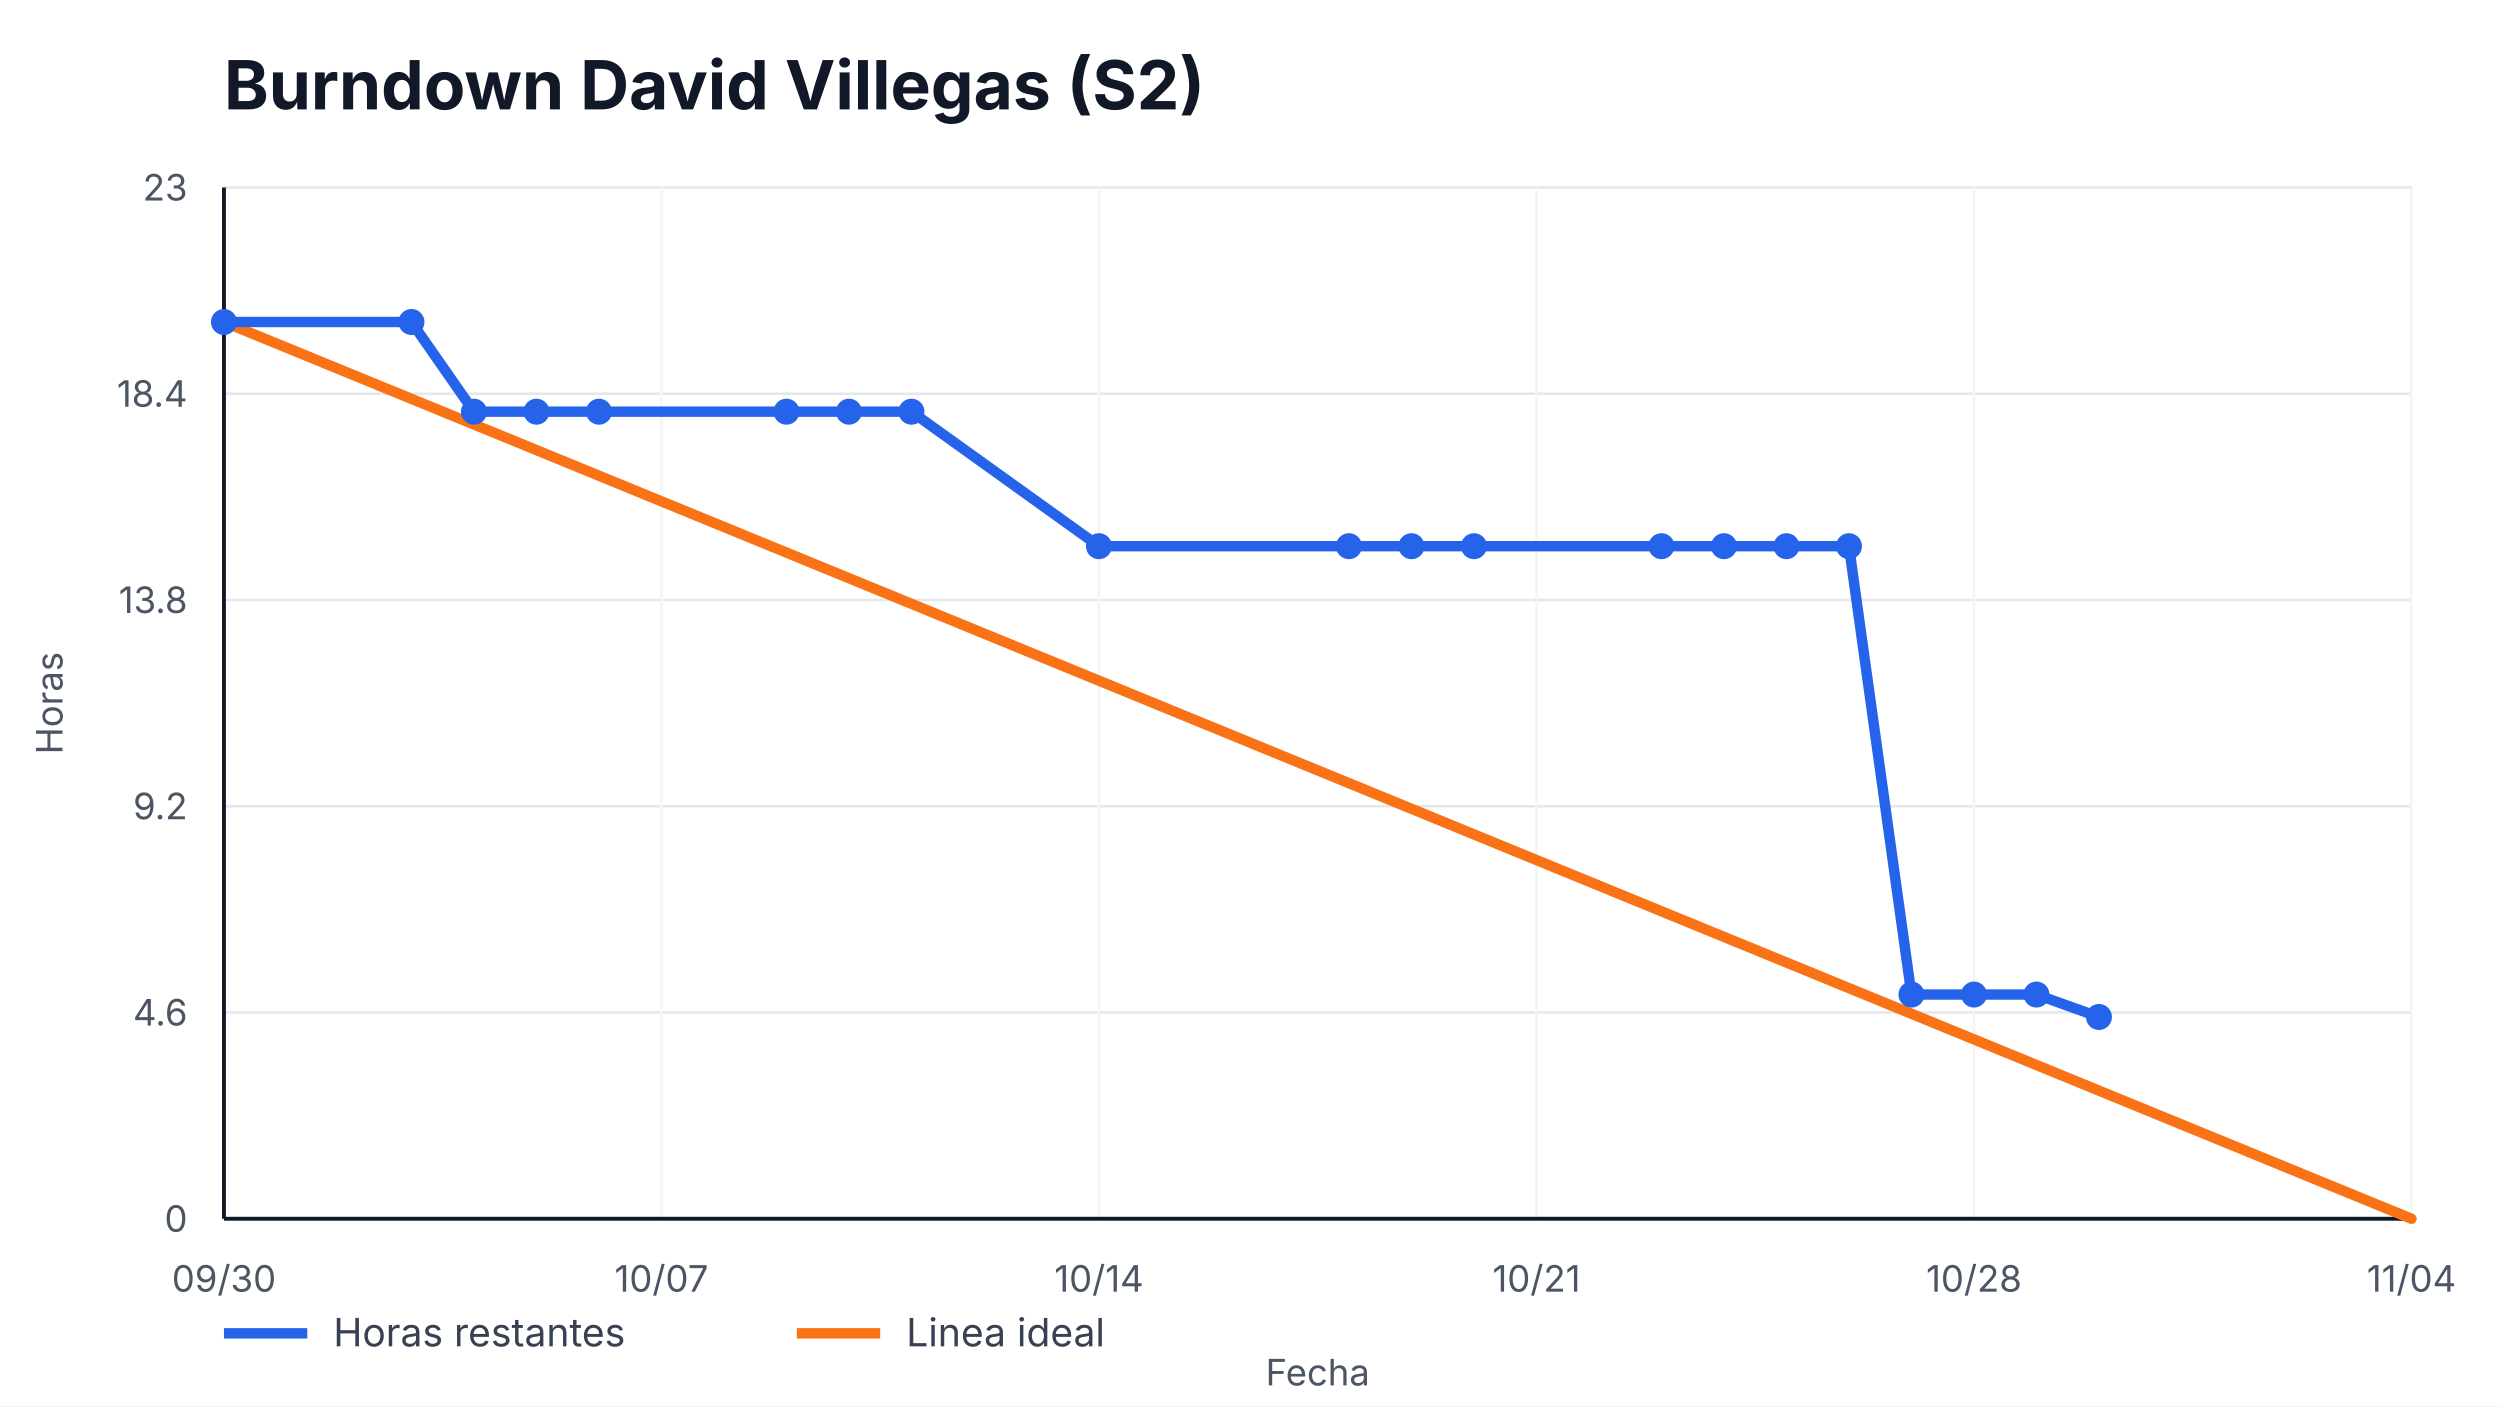
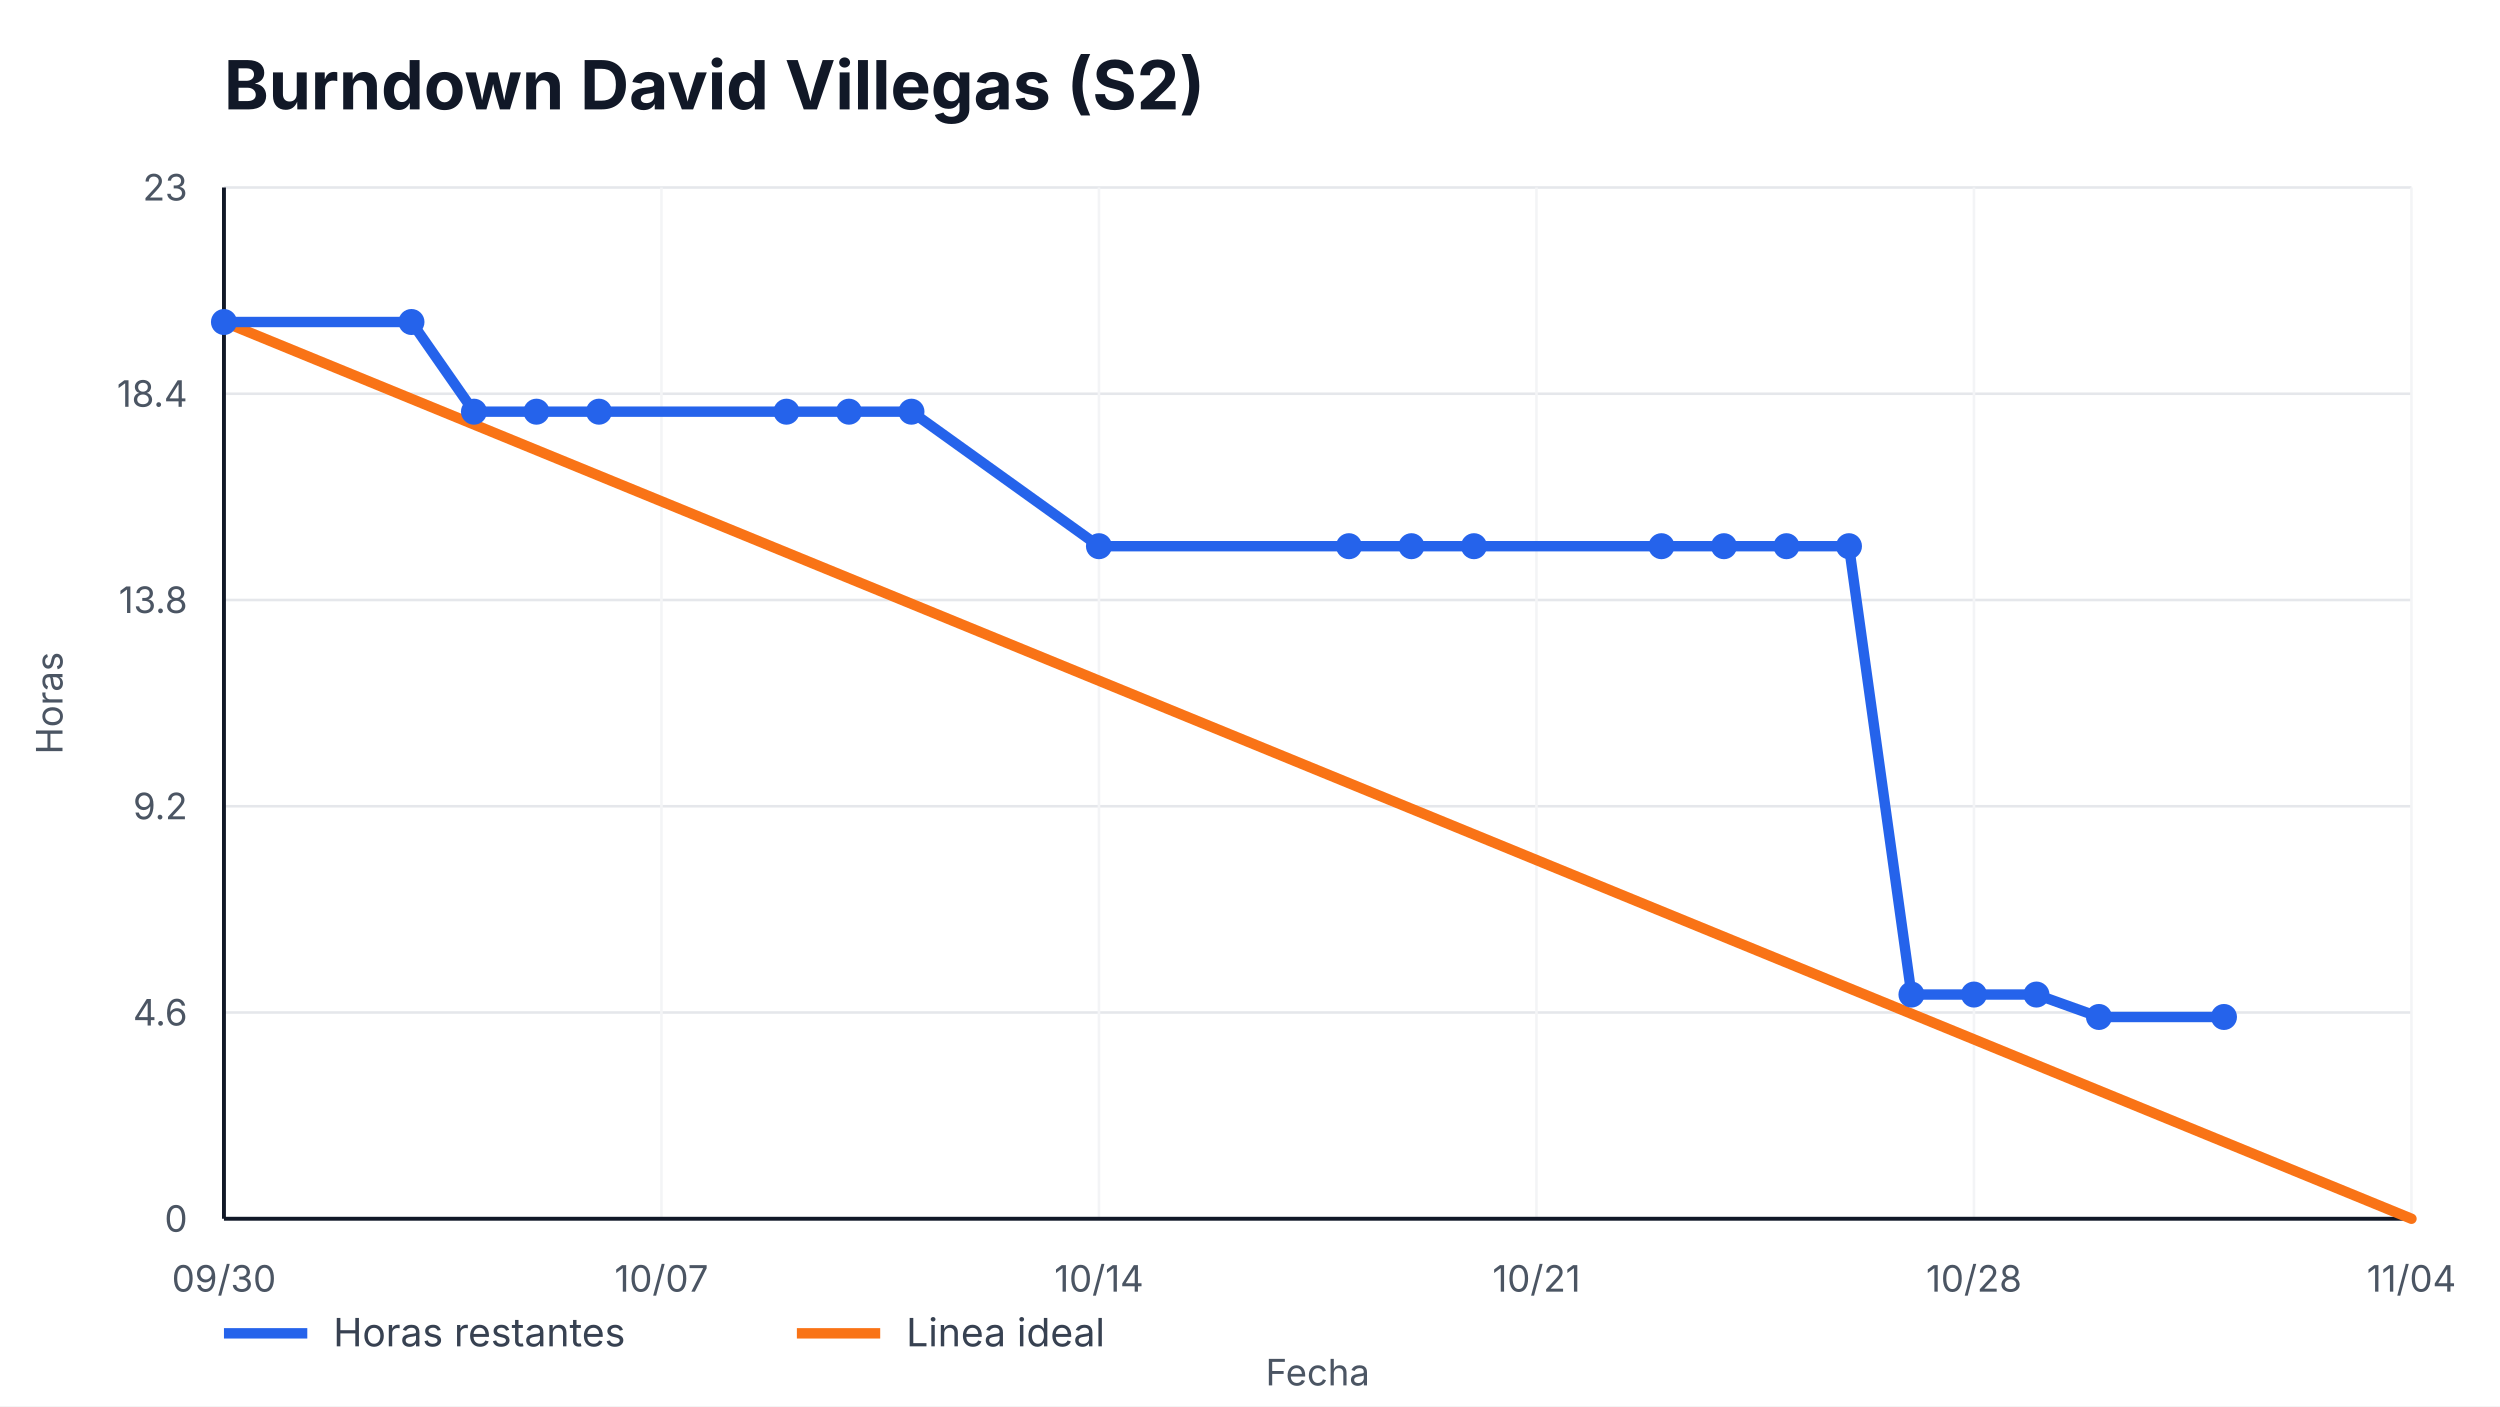
<svg xmlns="http://www.w3.org/2000/svg" width="960" height="540" viewBox="0 0 960 540" role="img" aria-label="Burndown David Villegas (S2)">
  <style>
    text { font-family: -apple-system, BlinkMacSystemFont, "Segoe UI", sans-serif; fill: #111827; }
    .title { font-size: 26px; font-weight: 700; }
    .axis { font-size: 14px; fill: #4b5563; }
    .legend { font-size: 15px; fill: #374151; }
    .overrun { font-size: 14px; font-weight: 700; fill: #b91c1c; }
  </style>
  <rect width="100%" height="100%" fill="#ffffff" />
  <text x="86" y="42" class="title">Burndown David Villegas (S2)</text>
  <g>
    <line x1="86" y1="468.00" x2="926" y2="468.00" stroke="#e5e7eb" />
    <line x1="86" y1="388.80" x2="926" y2="388.80" stroke="#e5e7eb" />
    <line x1="86" y1="309.60" x2="926" y2="309.60" stroke="#e5e7eb" />
    <line x1="86" y1="230.40" x2="926" y2="230.40" stroke="#e5e7eb" />
    <line x1="86" y1="151.20" x2="926" y2="151.20" stroke="#e5e7eb" />
    <line x1="86" y1="72.00" x2="926" y2="72.00" stroke="#e5e7eb" />
  </g>
  <g>
    <line x1="86.00" y1="72" x2="86.00" y2="468" stroke="#f3f4f6" />
    <text x="86.00" y="496" text-anchor="middle" class="axis">09/30</text>
    <line x1="254.00" y1="72" x2="254.00" y2="468" stroke="#f3f4f6" />
    <text x="254.00" y="496" text-anchor="middle" class="axis">10/07</text>
    <line x1="422.00" y1="72" x2="422.00" y2="468" stroke="#f3f4f6" />
    <text x="422.00" y="496" text-anchor="middle" class="axis">10/14</text>
    <line x1="590.00" y1="72" x2="590.00" y2="468" stroke="#f3f4f6" />
    <text x="590.00" y="496" text-anchor="middle" class="axis">10/21</text>
    <line x1="758.00" y1="72" x2="758.00" y2="468" stroke="#f3f4f6" />
    <text x="758.00" y="496" text-anchor="middle" class="axis">10/28</text>
    <line x1="926.00" y1="72" x2="926.00" y2="468" stroke="#f3f4f6" />
    <text x="926.00" y="496" text-anchor="middle" class="axis">11/04</text>
  </g>
  <line x1="86" y1="468" x2="926" y2="468" stroke="#111827" stroke-width="1.5" />
  <line x1="86" y1="72" x2="86" y2="468" stroke="#111827" stroke-width="1.5" />
  <g>
    <text x="72" y="473.00" text-anchor="end" class="axis">0</text>
    <text x="72" y="393.80" text-anchor="end" class="axis">4.6</text>
    <text x="72" y="314.60" text-anchor="end" class="axis">9.2</text>
    <text x="72" y="235.40" text-anchor="end" class="axis">13.8</text>
    <text x="72" y="156.20" text-anchor="end" class="axis">18.4</text>
    <text x="72" y="77.00" text-anchor="end" class="axis">23</text>
  </g>
  <polyline points="86.00,123.65 926.00,468.00" fill="none" stroke="#f97316" stroke-width="4" stroke-linecap="round" />
-   <polyline points="86.00,123.65 158.00,123.65 182.00,158.09 206.00,158.09 230.00,158.09 302.00,158.09 326.00,158.09 350.00,158.09 422.00,209.74 518.00,209.74 542.00,209.74 566.00,209.74 638.00,209.74 662.00,209.74 686.00,209.74 710.00,209.74 734.00,381.91 758.00,381.91 782.00,381.91 806.00,390.52" fill="none" stroke="#2563eb" stroke-width="4" stroke-linecap="round" stroke-linejoin="round" />
+   <polyline points="86.00,123.65 158.00,123.65 182.00,158.09 206.00,158.09 230.00,158.09 302.00,158.09 326.00,158.09 350.00,158.09 422.00,209.74 518.00,209.74 542.00,209.74 566.00,209.74 638.00,209.74 662.00,209.74 686.00,209.74 710.00,209.74 734.00,381.91 758.00,381.91 782.00,381.91 806.00,390.52 854.00,390.52" fill="none" stroke="#2563eb" stroke-width="4" stroke-linecap="round" stroke-linejoin="round" />
  <g>
    <circle cx="86.00" cy="123.65" r="5" fill="#2563eb" />
    <circle cx="158.00" cy="123.65" r="5" fill="#2563eb" />
    <circle cx="182.00" cy="158.09" r="5" fill="#2563eb" />
    <circle cx="206.00" cy="158.09" r="5" fill="#2563eb" />
    <circle cx="230.00" cy="158.09" r="5" fill="#2563eb" />
    <circle cx="302.00" cy="158.09" r="5" fill="#2563eb" />
    <circle cx="326.00" cy="158.09" r="5" fill="#2563eb" />
    <circle cx="350.00" cy="158.09" r="5" fill="#2563eb" />
    <circle cx="422.00" cy="209.74" r="5" fill="#2563eb" />
    <circle cx="518.00" cy="209.74" r="5" fill="#2563eb" />
    <circle cx="542.00" cy="209.74" r="5" fill="#2563eb" />
    <circle cx="566.00" cy="209.74" r="5" fill="#2563eb" />
    <circle cx="638.00" cy="209.74" r="5" fill="#2563eb" />
    <circle cx="662.00" cy="209.74" r="5" fill="#2563eb" />
    <circle cx="686.00" cy="209.74" r="5" fill="#2563eb" />
    <circle cx="710.00" cy="209.74" r="5" fill="#2563eb" />
    <circle cx="734.00" cy="381.91" r="5" fill="#2563eb" />
    <circle cx="758.00" cy="381.91" r="5" fill="#2563eb" />
    <circle cx="782.00" cy="381.91" r="5" fill="#2563eb" />
    <circle cx="806.00" cy="390.52" r="5" fill="#2563eb" />
+     <circle cx="854.00" cy="390.52" r="5" fill="#2563eb" />
  </g>
  <line x1="86" y1="512" x2="118" y2="512" stroke="#2563eb" stroke-width="4" />
  <text x="128" y="517" class="legend">Horas restantes</text>
  <line x1="306" y1="512" x2="338" y2="512" stroke="#f97316" stroke-width="4" />
  <text x="348" y="517" class="legend">Linea ideal</text>
  <text x="506.0" y="532" text-anchor="middle" class="axis">Fecha</text>
  <text x="24" y="270.0" transform="rotate(-90 24,270.0)" text-anchor="middle" class="axis">Horas</text>
</svg>
